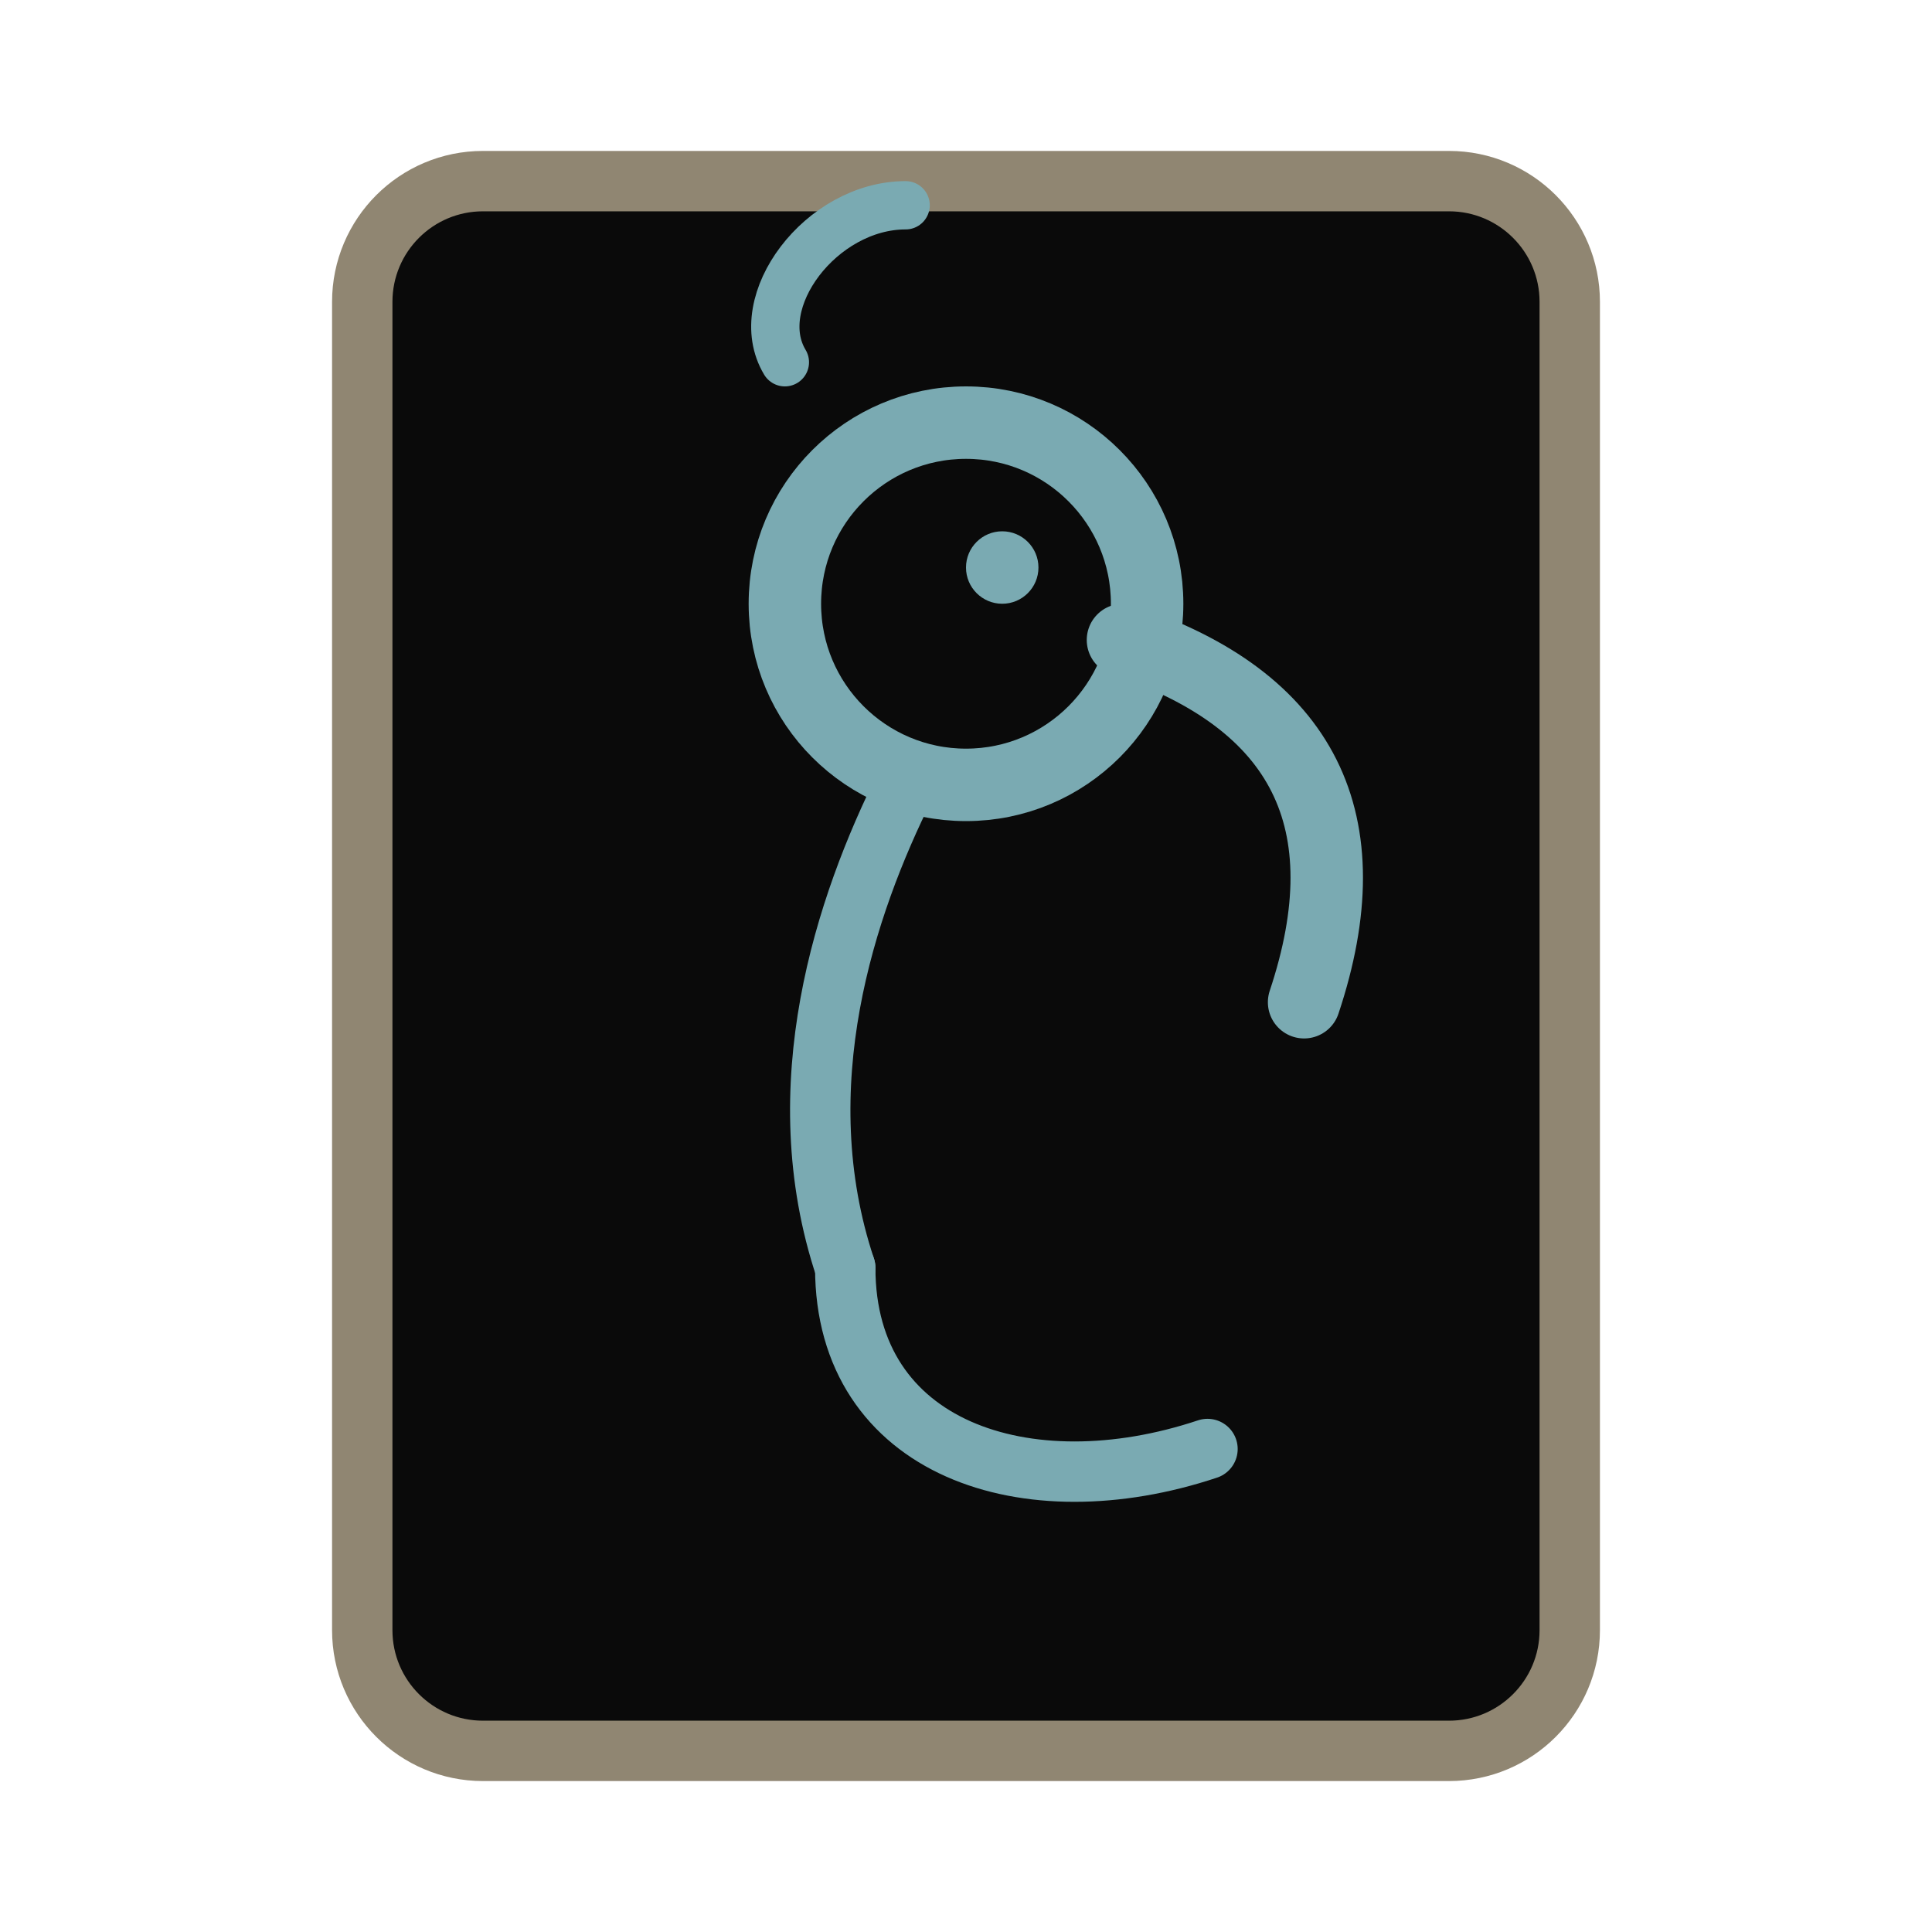
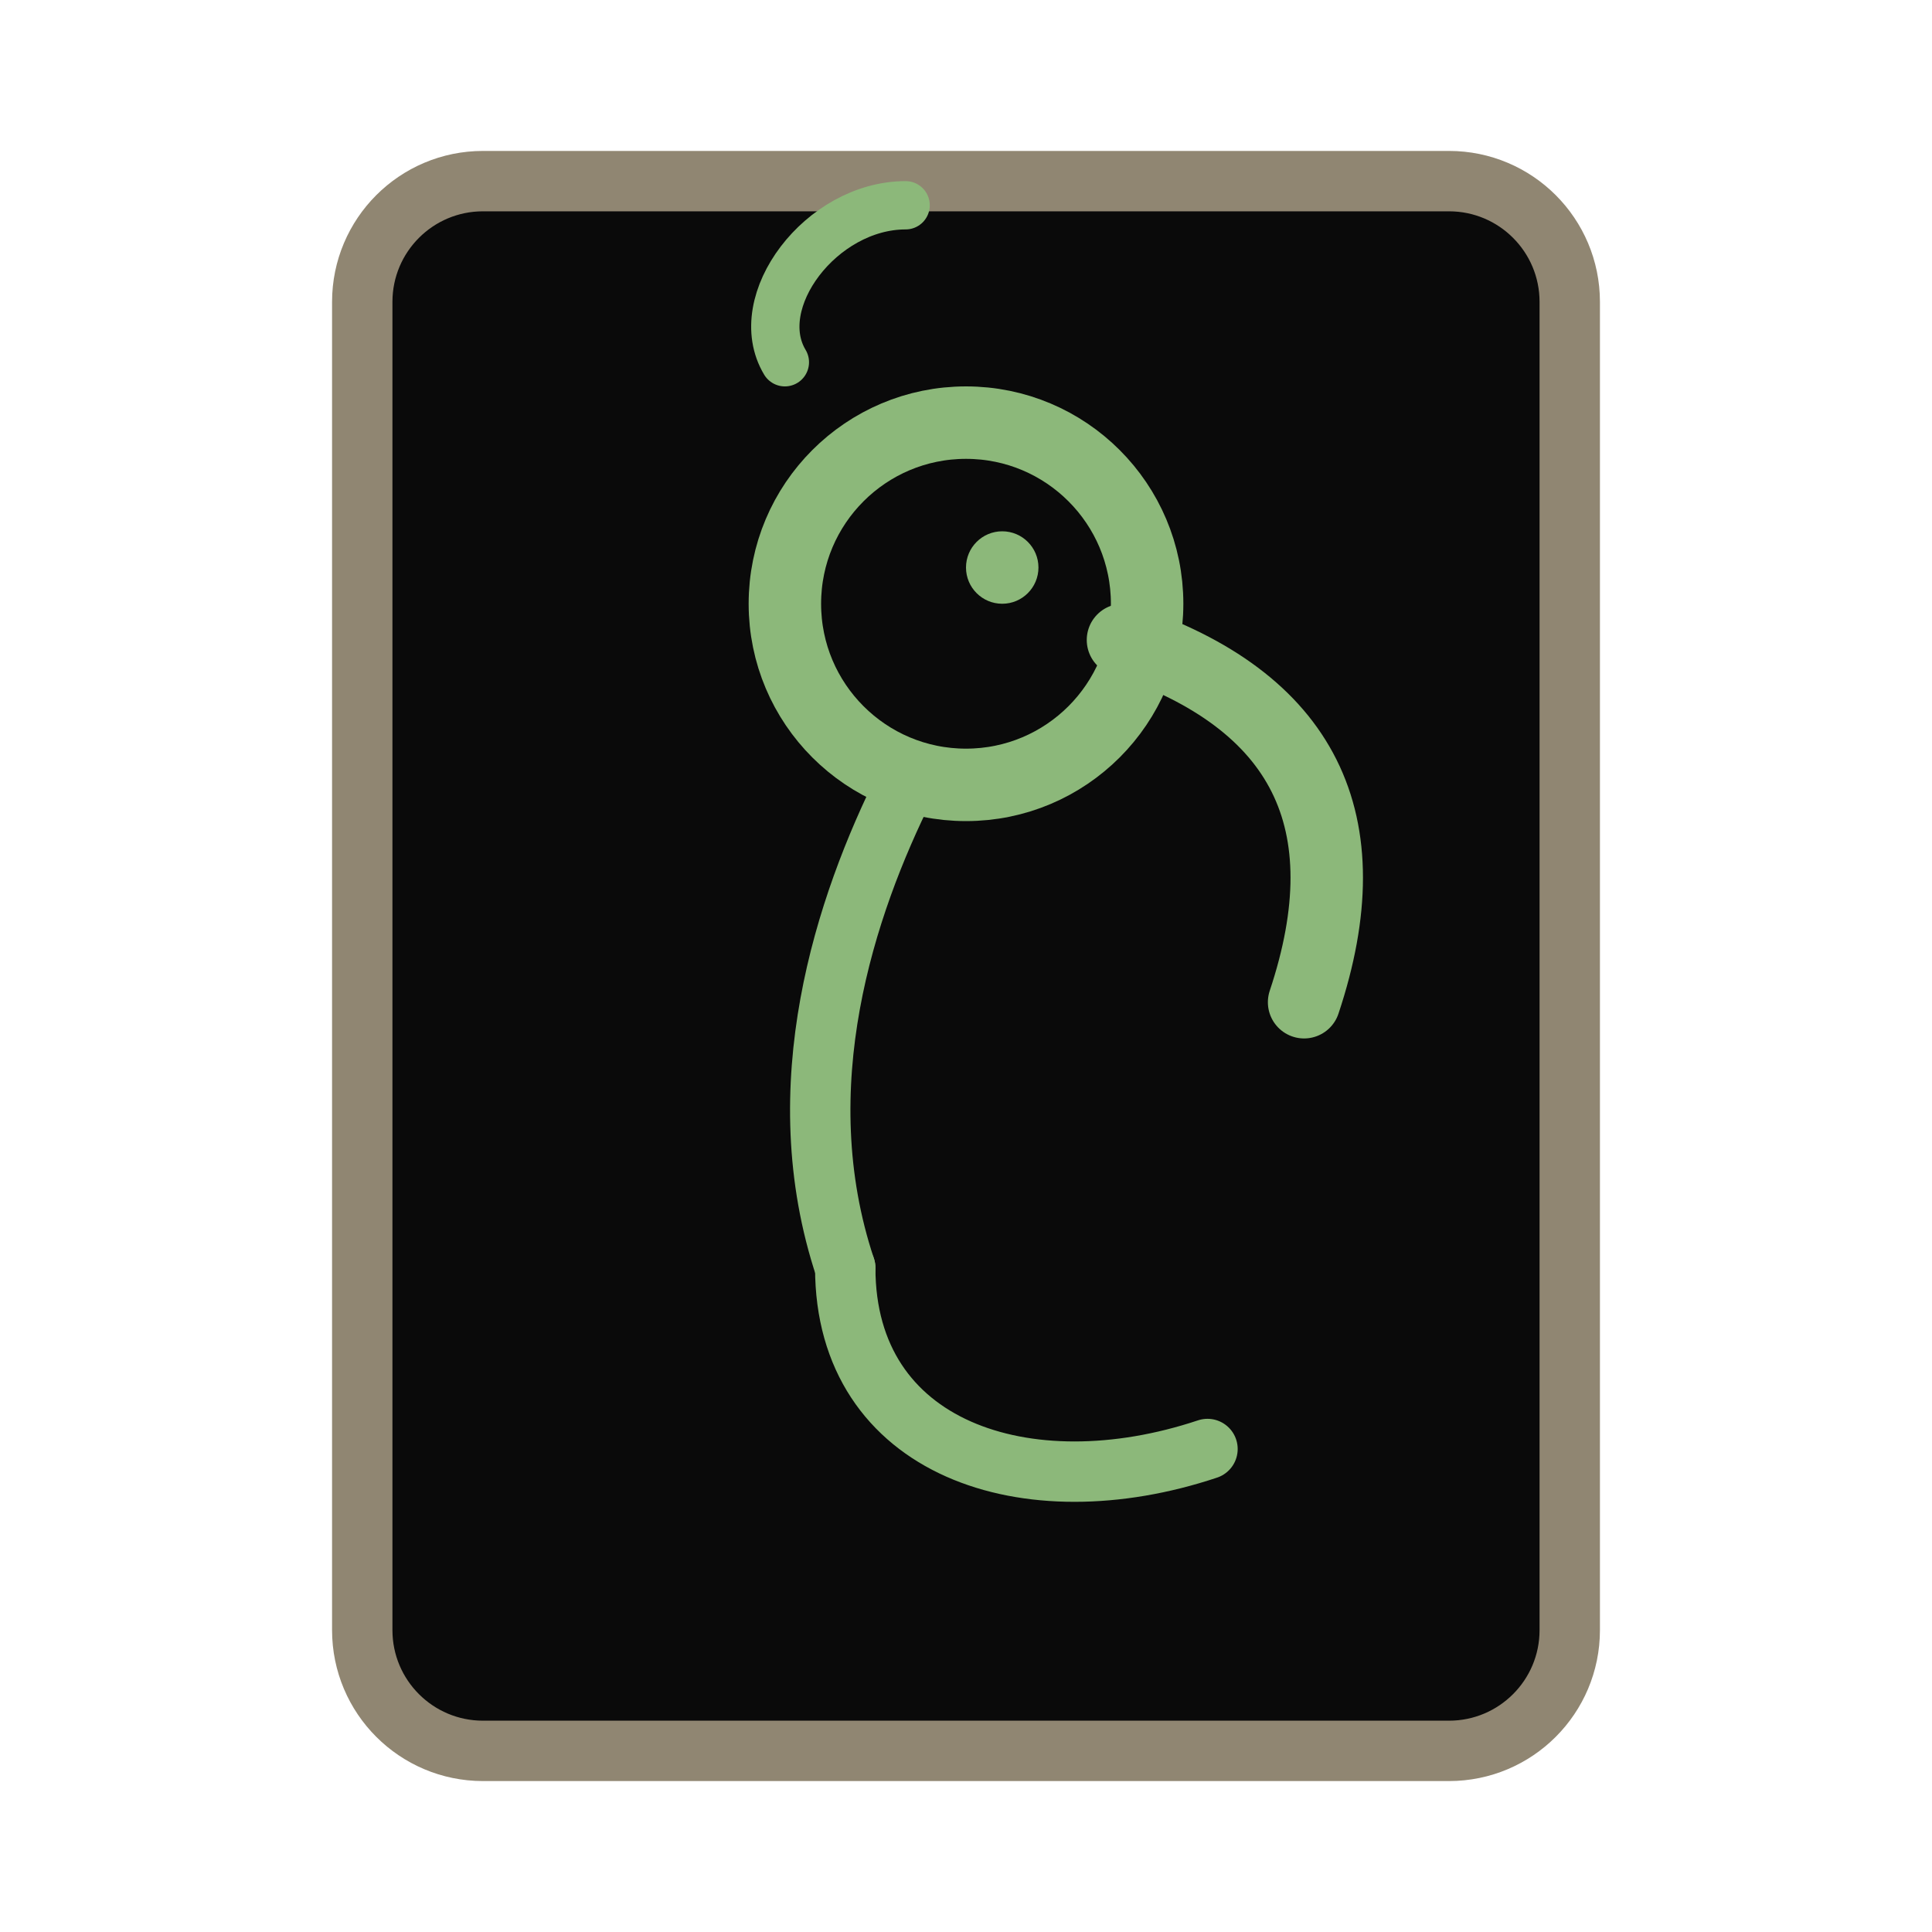
<svg xmlns="http://www.w3.org/2000/svg" viewBox="0 0 16 16">
  <rect x="3" y="1.5" width="10" height="13" rx="1" fill="#0A0A0A" stroke="#908672" stroke-width="0.5" />
-   <circle cx="8" cy="5" r="1.5" fill="none" stroke="#7AAAB2" stroke-width="0.6" />
-   <circle cx="8.3" cy="4.7" r="0.3" fill="#7AAAB2" />
-   <path d="M9.3 5.3c1.5.5 2 1.5 1.5 3" fill="none" stroke="#7AAAB2" stroke-width="0.6" stroke-linecap="round" />
-   <path d="M7.5 6.5c-.5 1-1 2.5-.5 4" fill="none" stroke="#7AAAB2" stroke-width="0.5" stroke-linecap="round" />
-   <path d="M7 10.5c0 1.5 1.5 2 3 1.5" fill="none" stroke="#7AAAB2" stroke-width="0.5" stroke-linecap="round" />
-   <path d="M6.5 3c-.3-.5.3-1.3 1-1.3" fill="none" stroke="#7AAAB2" stroke-width="0.4" stroke-linecap="round" />
+   <circle cx="8" cy="5" r="1.5" fill="none" stroke="#8CB87A" stroke-width="0.6" />
+   <circle cx="8.3" cy="4.7" r="0.3" fill="#8CB87A" />
+   <path d="M9.3 5.3c1.5.5 2 1.5 1.5 3" fill="none" stroke="#8CB87A" stroke-width="0.6" stroke-linecap="round" />
+   <path d="M7.5 6.5c-.5 1-1 2.5-.5 4" fill="none" stroke="#8CB87A" stroke-width="0.5" stroke-linecap="round" />
+   <path d="M7 10.5c0 1.5 1.5 2 3 1.5" fill="none" stroke="#8CB87A" stroke-width="0.5" stroke-linecap="round" />
+   <path d="M6.5 3c-.3-.5.3-1.3 1-1.3" fill="none" stroke="#8CB87A" stroke-width="0.4" stroke-linecap="round" />
</svg>
